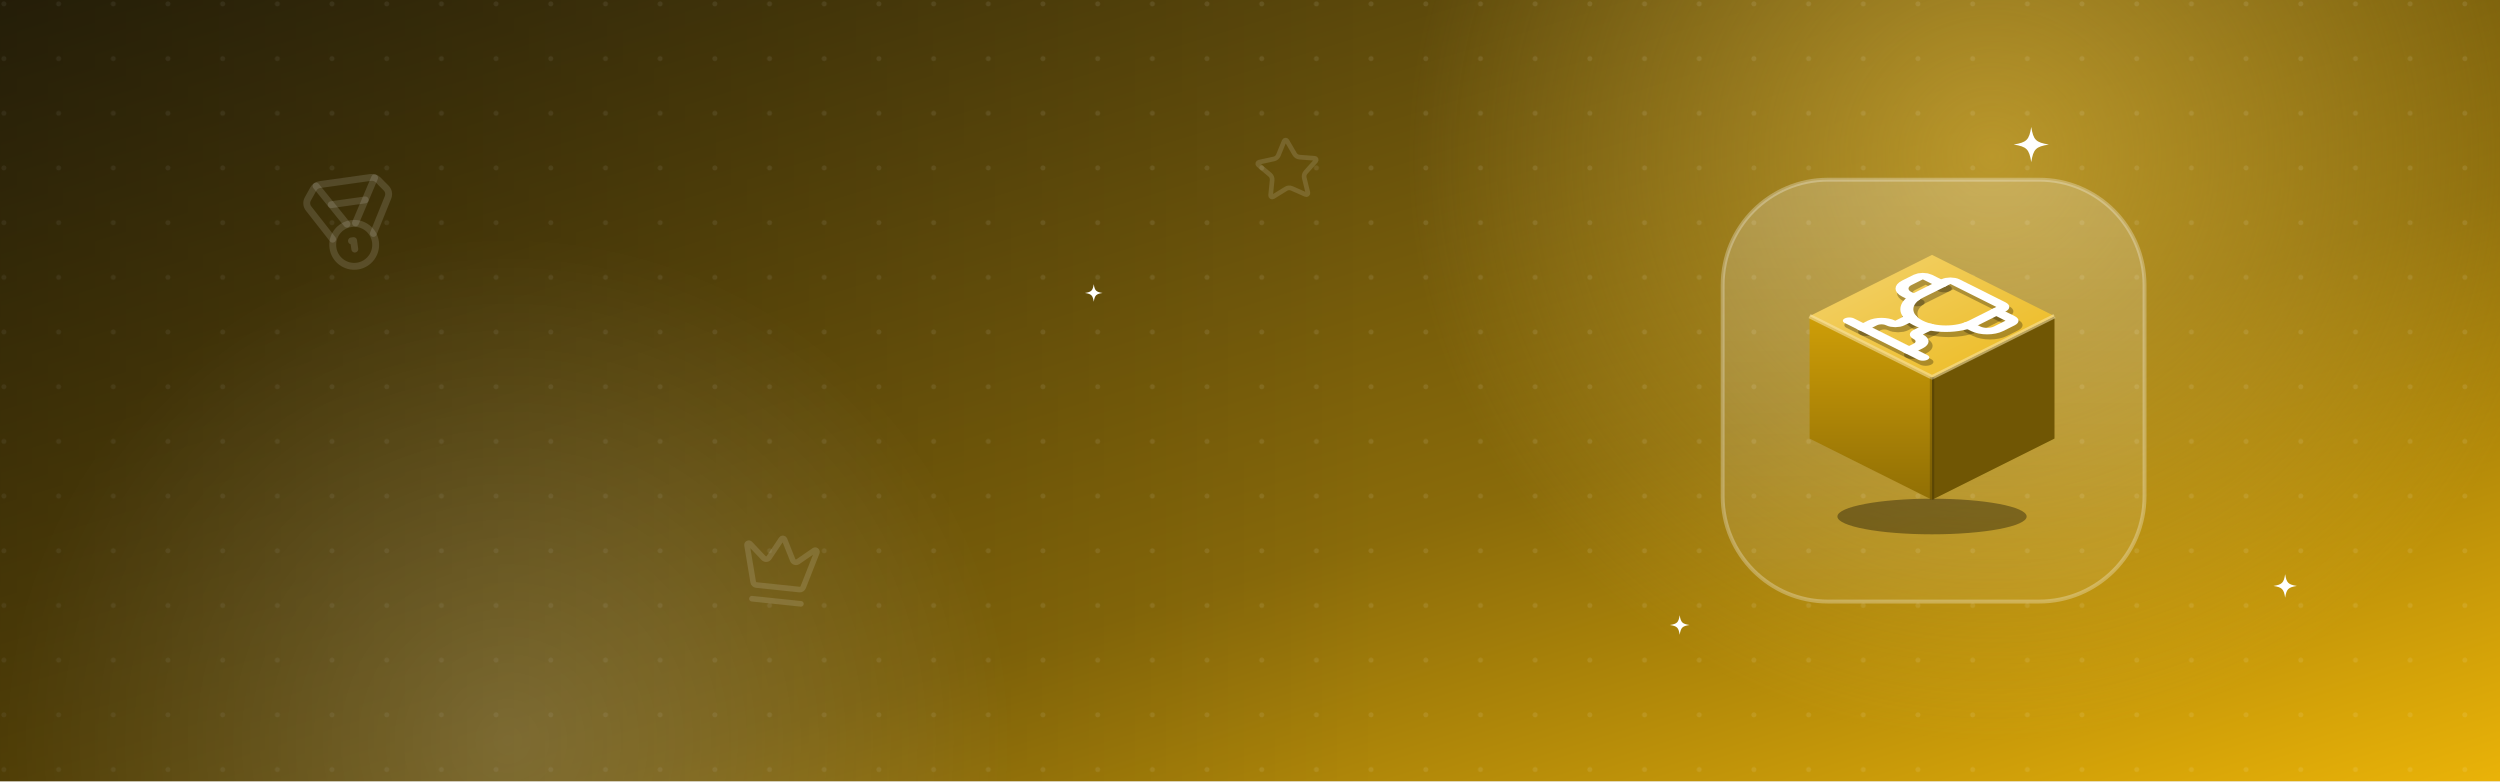
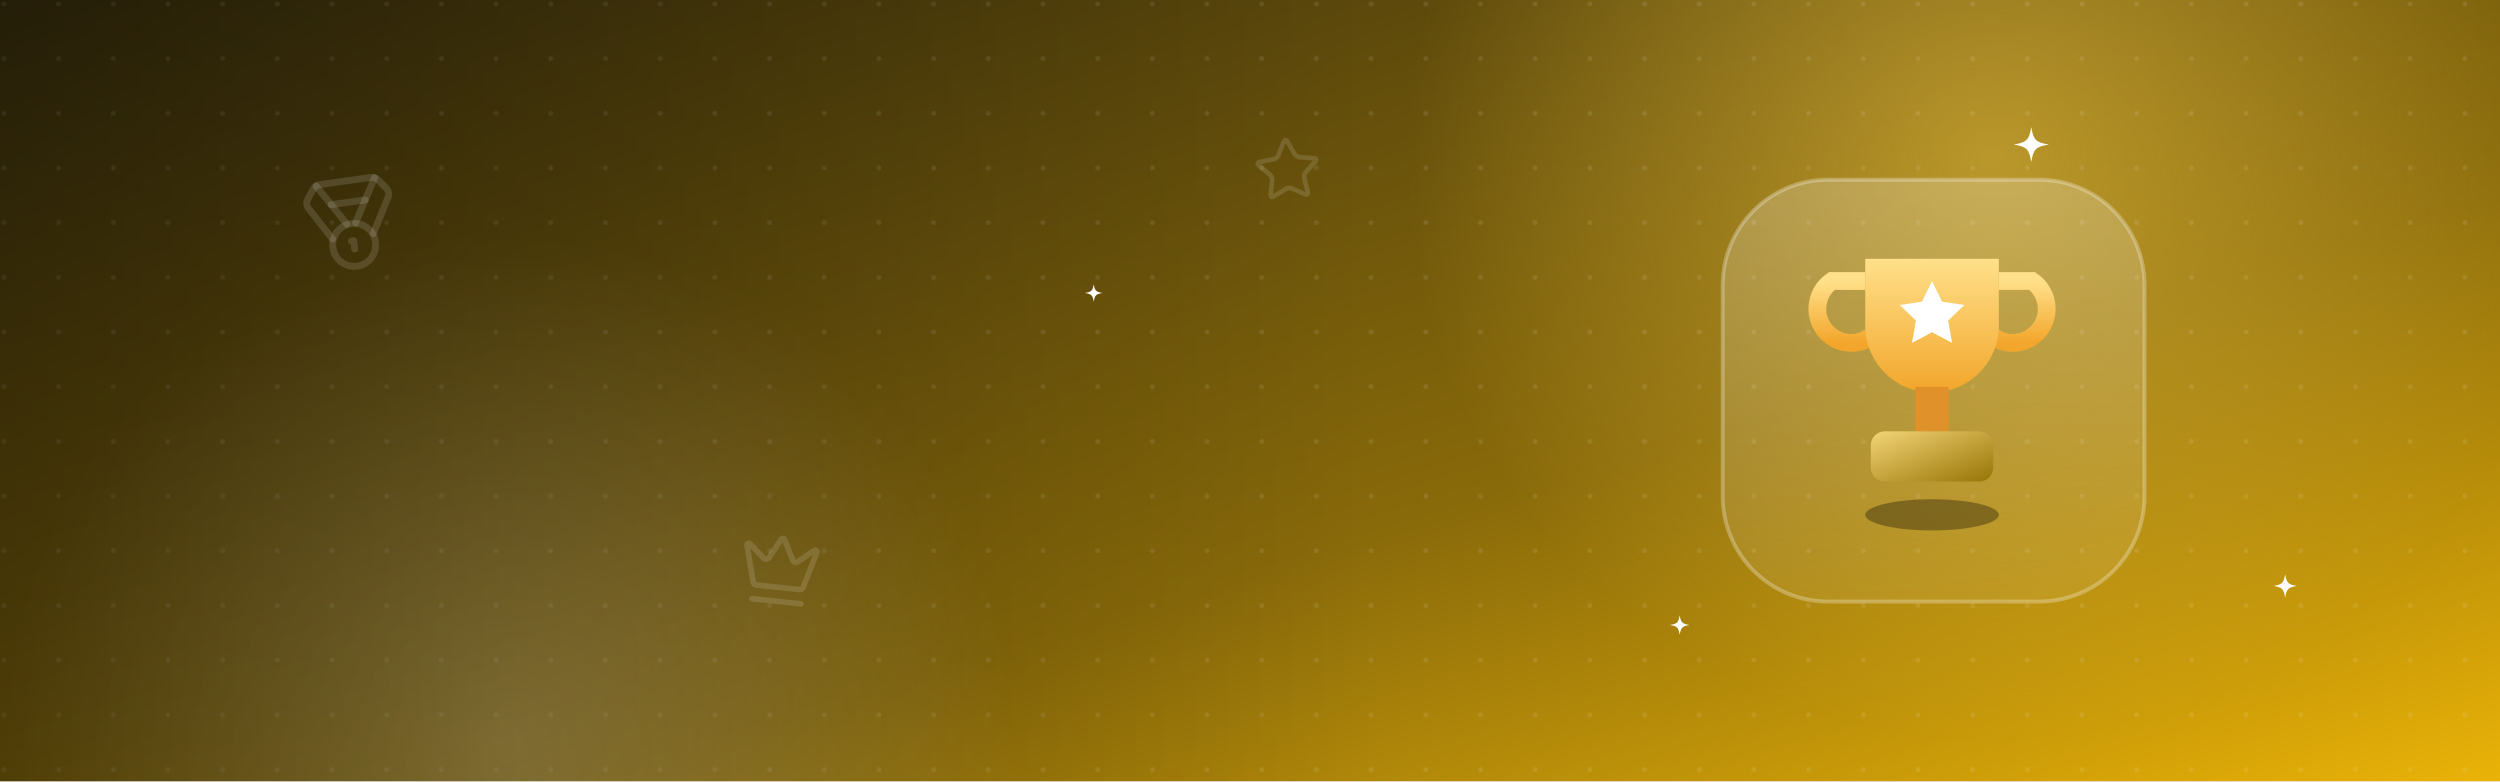
<svg xmlns="http://www.w3.org/2000/svg" viewBox="0 0 1280 400" role="img" aria-hidden="true">
  <defs>
    <linearGradient id="bg" x1="0" y1="0" x2="1" y2="1">
      <stop offset="0" stop-color="#372d0c" />
      <stop offset=".62" stop-color="#8a6b0a" />
      <stop offset="1" stop-color="#eab308" />
    </linearGradient>
    <radialGradient id="o1">
      <stop offset="0" stop-color="#efc646" stop-opacity=".55" />
      <stop offset="1" stop-color="#efc646" stop-opacity="0" />
    </radialGradient>
    <radialGradient id="o2">
      <stop offset="0" stop-color="#ffffff" stop-opacity=".22" />
      <stop offset="1" stop-color="#ffffff" stop-opacity="0" />
    </radialGradient>
    <pattern id="dots" width="28" height="28" patternUnits="userSpaceOnUse">
      <circle cx="2" cy="2" r="1.3" fill="#ffffff" fill-opacity=".09" />
    </pattern>
    <linearGradient id="glass" x1="0" y1="0" x2="0" y2="1">
      <stop offset="0" stop-color="#ffffff" stop-opacity=".22" />
      <stop offset="1" stop-color="#ffffff" stop-opacity=".06" />
    </linearGradient>
    <linearGradient id="fade" x1="0" y1="0" x2="1" y2="0">
      <stop offset="0" stop-color="#000" stop-opacity=".35" />
      <stop offset=".55" stop-color="#000" stop-opacity="0" />
    </linearGradient>
-     <linearGradient id="bbt" x1="0" y1="0" x2="1" y2="1">
-       <stop offset="0" stop-color="#f3d370" />
-       <stop offset="1" stop-color="#ecb91c" />
+     <linearGradient id="bbm" x1="0" y1="0" x2="1" y2="1">
+       <stop offset="0" stop-color="#f3d577" />
+       <stop offset="1" stop-color="#987405" />
    </linearGradient>
-     <linearGradient id="bbl" x1="0" y1="0" x2="0" y2="1">
-       <stop offset="0" stop-color="#ce9e07" />
-       <stop offset="1" stop-color="#916f05" />
+     <linearGradient id="bbv" x1="0" y1="0" x2="0" y2="1">
+       <stop offset="0" stop-color="#f3d577" />
+       <stop offset="1" stop-color="#eab308" />
    </linearGradient>
-     <linearGradient id="bbsh" x1="0" y1="0" x2="1" y2="0">
+     <linearGradient id="bbw" x1="0" y1="0" x2="0" y2="1">
+       <stop offset="0" stop-color="#ffffff" />
+       <stop offset="1" stop-color="#dfe5ee" />
+     </linearGradient>
+     <linearGradient id="bbg" x1="0" y1="0" x2="0" y2="1">
+       <stop offset="0" stop-color="#ffe08a" />
+       <stop offset="1" stop-color="#f2a62b" />
+     </linearGradient>
+     <radialGradient id="bbh" cx=".3" cy=".25" r=".7">
+       <stop offset="0" stop-color="#fff" stop-opacity=".55" />
+       <stop offset="1" stop-color="#fff" stop-opacity="0" />
+     </radialGradient>
+     <linearGradient id="bbs" x1="0" y1="0" x2="1" y2="0">
      <stop offset="0" stop-color="#fff" stop-opacity="0" />
-       <stop offset=".5" stop-color="#fff" stop-opacity=".55" />
+       <stop offset=".5" stop-color="#fff" stop-opacity=".6" />
      <stop offset="1" stop-color="#fff" stop-opacity="0" />
    </linearGradient>
-     <clipPath id="bbc">
-       <path d="M32 10 L54 21 L32 32 L10 21 Z" />
-     </clipPath>
  </defs>
  <style>.b1,.b2,.f,.s,.k{transform-box:fill-box;transform-origin:50% 50%}
@keyframes b1{to{transform:translate(-90px,40px) scale(1.15)}}@keyframes b2{to{transform:translate(70px,-30px) scale(.9)}}
@keyframes f{0%,100%{transform:translateY(0)}50%{transform:translateY(-10px)}}
@keyframes s{0%,100%{opacity:.25;transform:scale(.5) rotate(0)}50%{opacity:.95;transform:scale(1) rotate(45deg)}}
@keyframes k{0%,100%{transform:translateY(0)}50%{transform:translateY(-6px)}}
.b1{animation:b1 16s ease-in-out infinite alternate}.b2{animation:b2 19s ease-in-out infinite alternate}
.f{animation:f 9s ease-in-out infinite}.f1{animation-duration:11s;animation-delay:-3s}.f2{animation-duration:13s;animation-delay:-6s}
.s{animation:s 3.4s ease-in-out infinite}.k{animation:k 6s ease-in-out infinite}
- @media (prefers-reduced-motion:reduce){.b1,.b2,.f,.s,.k{animation:none!important}}.bbbob,.bbshadow{transform-box:fill-box;transform-origin:50% 50%}@keyframes bbb{0%,100%{transform:translateY(0)}50%{transform:translateY(-2.2px)}}@keyframes bbsd{0%,100%{transform:scaleX(1);opacity:.35}50%{transform:scaleX(.86);opacity:.22}}@keyframes bbs{0%,55%{transform:translateX(0)}100%{transform:translateX(78px)}}@keyframes bbg{0%,100%{opacity:.9}50%{opacity:1}}.bbbob{animation:bbb 4.2s ease-in-out infinite}.bbshadow{animation:bbsd 4.2s ease-in-out infinite}.bbshine{animation:bbs 5.5s ease-in-out infinite}.bbglow{animation:bbg 4.2s ease-in-out infinite}</style>
+ @media (prefers-reduced-motion:reduce){.b1,.b2,.f,.s,.k{animation:none!important}}.bbfl,.bbpu,.bbbl,.bbsp,.bbwg,.bbri,.bbsd,.bbpop{transform-box:fill-box;transform-origin:50% 50%}.bbgr{transform-box:fill-box;transform-origin:50% 100%}@keyframes bbfl{0%,100%{transform:translateY(0)}50%{transform:translateY(-2px)}}.bbfl{animation:bbfl 4.2s ease-in-out infinite}@keyframes bbsd{0%,100%{transform:scaleX(1);opacity:.32}50%{transform:scaleX(.85);opacity:.2}}.bbsd{animation:bbsd 4.2s ease-in-out infinite}@keyframes bbpu{0%,100%{opacity:.55}50%{opacity:1}}.bbpu{animation:bbpu 2.4s ease-in-out infinite}@keyframes bbbl{0%,44%,56%,100%{opacity:1}50%{opacity:.15}}.bbbl{animation:bbbl 3s steps(1,end) infinite}@keyframes bbsp{to{transform:rotate(360deg)}}.bbsp{animation:bbsp 14s linear infinite}@keyframes bbwg{0%,100%{transform:rotate(-6deg)}50%{transform:rotate(6deg)}}.bbwg{animation:bbwg 3.4s ease-in-out infinite}@keyframes bbri{0%{transform:translateY(2px);opacity:.7}100%{transform:translateY(-3.5px);opacity:1}}.bbri{animation:bbri 1.6s ease-in-out infinite alternate}@keyframes bbgr{0%,100%{transform:scaleY(.55)}50%{transform:scaleY(1)}}.bbgr{animation:bbgr 2.8s ease-in-out infinite}@keyframes bbpop{0%,100%{transform:scale(.9)}50%{transform:scale(1.08)}}.bbpop{animation:bbpop 2.6s ease-in-out infinite}@keyframes bbsh{0%,60%{transform:translateX(-30px)}100%{transform:translateX(70px)}}.bbsh{animation:bbsh 5s ease-in-out infinite}@keyframes bbdash{to{stroke-dashoffset:-40}}.bbdash{animation:bbdash 2.4s linear infinite}@keyframes bbsw{0%,100%{transform:rotate(-50deg)}50%{transform:rotate(35deg)}}</style>
  <rect width="1280" height="400" fill="url(#bg)" />
  <circle class="b1" cx="1020" cy="80" r="300" fill="url(#o1)" />
  <circle class="b2" cx="260" cy="380" r="260" fill="url(#o2)" />
  <rect width="1280" height="400" fill="url(#dots)" />
  <rect width="1280" height="400" fill="url(#fade)" />
  <g transform="translate(150 92) rotate(-8) scale(2.2)">
    <g class="f f0" fill="none" stroke="#ffffff" stroke-opacity=".13" stroke-width="1.6" stroke-linecap="round" stroke-linejoin="round">
      <path d="M7.21 15 2.66 7.14a2 2 0 0 1 .13-2.2L4.4 2.8A2 2 0 0 1 6 2h12a2 2 0 0 1 1.6.8l1.6 2.14a2 2 0 0 1 .14 2.2L16.79 15" />
      <path d="M11 12 5.12 2.2" />
      <path d="m13 12 5.88-9.8" />
      <path d="M8 7h8" />
      <circle cx="12" cy="17" r="5" />
      <path d="M12 18v-2h-.5" />
    </g>
  </g>
  <g transform="translate(380 268) rotate(6) scale(1.8)">
    <g class="f f1" fill="none" stroke="#ffffff" stroke-opacity=".13" stroke-width="1.6" stroke-linecap="round" stroke-linejoin="round">
      <path d="M11.562 3.266a.5.5 0 0 1 .876 0L15.39 8.87a1 1 0 0 0 1.516.294L21.183 5.5a.5.5 0 0 1 .798.519l-2.834 10.246a1 1 0 0 1-.956.734H5.81a1 1 0 0 1-.957-.734L2.02 6.02a.5.5 0 0 1 .798-.519l4.276 3.664a1 1 0 0 0 1.516-.294z" />
      <path d="M5 21h14" />
    </g>
  </g>
  <g transform="translate(640 70) rotate(-4) scale(1.5)">
    <g class="f f2" fill="none" stroke="#ffffff" stroke-opacity=".13" stroke-width="1.6" stroke-linecap="round" stroke-linejoin="round">
      <path d="M11.525 2.295a.53.53 0 0 1 .95 0l2.31 4.679a2.123 2.123 0 0 0 1.595 1.16l5.166.756a.53.53 0 0 1 .294.904l-3.736 3.638a2.123 2.123 0 0 0-.611 1.878l.882 5.14a.53.53 0 0 1-.771.56l-4.618-2.428a2.122 2.122 0 0 0-1.973 0L6.396 21.01a.53.53 0 0 1-.77-.56l.881-5.139a2.122 2.122 0 0 0-.611-1.879L2.16 9.795a.53.53 0 0 1 .294-.906l5.165-.755a2.122 2.122 0 0 0 1.597-1.16z" />
    </g>
  </g>
  <g class="k">
    <rect x="882" y="92" width="216" height="216" rx="54" fill="url(#glass)" stroke="#ffffff" stroke-opacity=".28" stroke-width="2" />
-     <g transform="translate(898 102) scale(2.85)">
-       <g class="bbbob">
-         <ellipse cx="32" cy="57" rx="17" ry="3.2" fill="#000" opacity=".35" class="bbshadow" />
-         <path d="M10 21 L32 32 V54 L10 43 Z" fill="url(#bbl)" />
-         <path d="M54 21 L32 32 V54 L54 43 Z" fill="#705604" />
-         <path d="M32 10 L54 21 L32 32 L10 21 Z" fill="url(#bbt)" />
-         <path d="M10 21 L32 32 L54 21" fill="none" stroke="#f8e4a9" stroke-opacity=".55" stroke-width=".8" stroke-linejoin="round" />
-         <path d="M32 32 V54" stroke="#000" stroke-opacity=".18" stroke-width=".8" />
+     <g transform="translate(898 104) scale(2.85)">
+       <clipPath id="bbc">
+         <path d="M20 10h24v12a12 12 0 0 1-24 0z" />
+       </clipPath>
+       <ellipse class="bbsd" cx="32" cy="56" rx="12" ry="2.8" fill="#000" opacity=".32" />
+       <g class="bbfl">
+         <path d="M20 14h-6a6 6 0 0 0 7 10M44 14h6a6 6 0 0 1-7 10" fill="none" stroke="url(#bbg)" stroke-width="3.2" />
+         <path d="M20 10h24v12a12 12 0 0 1-24 0z" fill="url(#bbg)" />
        <g clip-path="url(#bbc)">
-           <rect class="bbshine" x="-14" y="6" width="14" height="30" fill="url(#bbsh)" transform="skewX(-25)" />
+           <rect class="bbsh" x="0" y="0" width="10" height="64" fill="url(#bbs)" transform="skewX(-20)" />
        </g>
-         <g transform="translate(.5 .8)">
-           <g transform="matrix(0.825 0.4125 -0.825 0.4125 32 11.100)" fill="none" stroke="#000" stroke-opacity=".28" stroke-width="2.4" stroke-linecap="round" stroke-linejoin="round">
-             <path d="M10 14.66V17a1 1 0 0 1-1 1 2 2 0 0 0-2 2v2" />
-             <path d="M14 14.66V17a1 1 0 0 0 1 1 2 2 0 0 1 2 2v2" />
-             <path d="M17.916 10H19.5A2.5 2.5 0 0 0 22 7.5V5a1 1 0 0 0-1-1h-3" />
-             <path d="M4 22h16" />
-             <path d="M6 9a6 6 0 0 0 12 0V3a1 1 0 0 0-1-1H7a1 1 0 0 0-1 1z" />
-             <path d="M6.084 10H4.5A2.5 2.5 0 0 1 2 7.5V5a1 1 0 0 1 1-1h3" />
-           </g>
-         </g>
-         <g class="bbglow" transform="matrix(0.825 0.4125 -0.825 0.4125 32 11.100)" fill="none" stroke="#fff" stroke-width="2" stroke-linecap="round" stroke-linejoin="round">
-           <path d="M10 14.66V17a1 1 0 0 1-1 1 2 2 0 0 0-2 2v2" />
-           <path d="M14 14.66V17a1 1 0 0 0 1 1 2 2 0 0 1 2 2v2" />
-           <path d="M17.916 10H19.5A2.5 2.5 0 0 0 22 7.5V5a1 1 0 0 0-1-1h-3" />
-           <path d="M4 22h16" />
-           <path d="M6 9a6 6 0 0 0 12 0V3a1 1 0 0 0-1-1H7a1 1 0 0 0-1 1z" />
-           <path d="M6.084 10H4.5A2.5 2.5 0 0 1 2 7.5V5a1 1 0 0 1 1-1h3" />
-         </g>
+         <rect x="29" y="33" width="6" height="8" fill="#e0912a" />
+         <rect x="21" y="41" width="22" height="9" rx="2.5" fill="url(#bbm)" />
+         <path class="bbpop" d="M32 14l1.8 3.7 4 .6-2.9 2.8.7 4-3.6-1.9-3.6 1.9.7-4-2.9-2.8 4-.6z" fill="#fff" />
      </g>
    </g>
  </g>
  <g transform="translate(1040 74) scale(0.9)">
    <path class="s" style="animation-delay:0s" d="M0 -10 C1.2 -2.6 2.6 -1.2 10 0 C2.6 1.2 1.2 2.6 0 10 C-1.2 2.6 -2.6 1.2 -10 0 C-2.6 -1.2 -1.2 -2.6 0 -10Z" fill="#ffffff" />
  </g>
  <g transform="translate(1170 300) scale(0.6)">
    <path class="s" style="animation-delay:1.1s" d="M0 -10 C1.2 -2.6 2.6 -1.2 10 0 C2.6 1.2 1.2 2.6 0 10 C-1.2 2.6 -2.6 1.2 -10 0 C-2.6 -1.2 -1.2 -2.6 0 -10Z" fill="#ffffff" />
  </g>
  <g transform="translate(860 320) scale(0.5)">
    <path class="s" style="animation-delay:2.2s" d="M0 -10 C1.2 -2.6 2.6 -1.2 10 0 C2.6 1.2 1.2 2.6 0 10 C-1.2 2.6 -2.6 1.2 -10 0 C-2.6 -1.2 -1.2 -2.6 0 -10Z" fill="#ffffff" />
  </g>
  <g transform="translate(560 150) scale(0.45)">
    <path class="s" style="animation-delay:0.6s" d="M0 -10 C1.2 -2.6 2.6 -1.2 10 0 C2.6 1.2 1.2 2.6 0 10 C-1.2 2.6 -2.6 1.2 -10 0 C-2.6 -1.2 -1.2 -2.6 0 -10Z" fill="#ffffff" />
  </g>
</svg>
